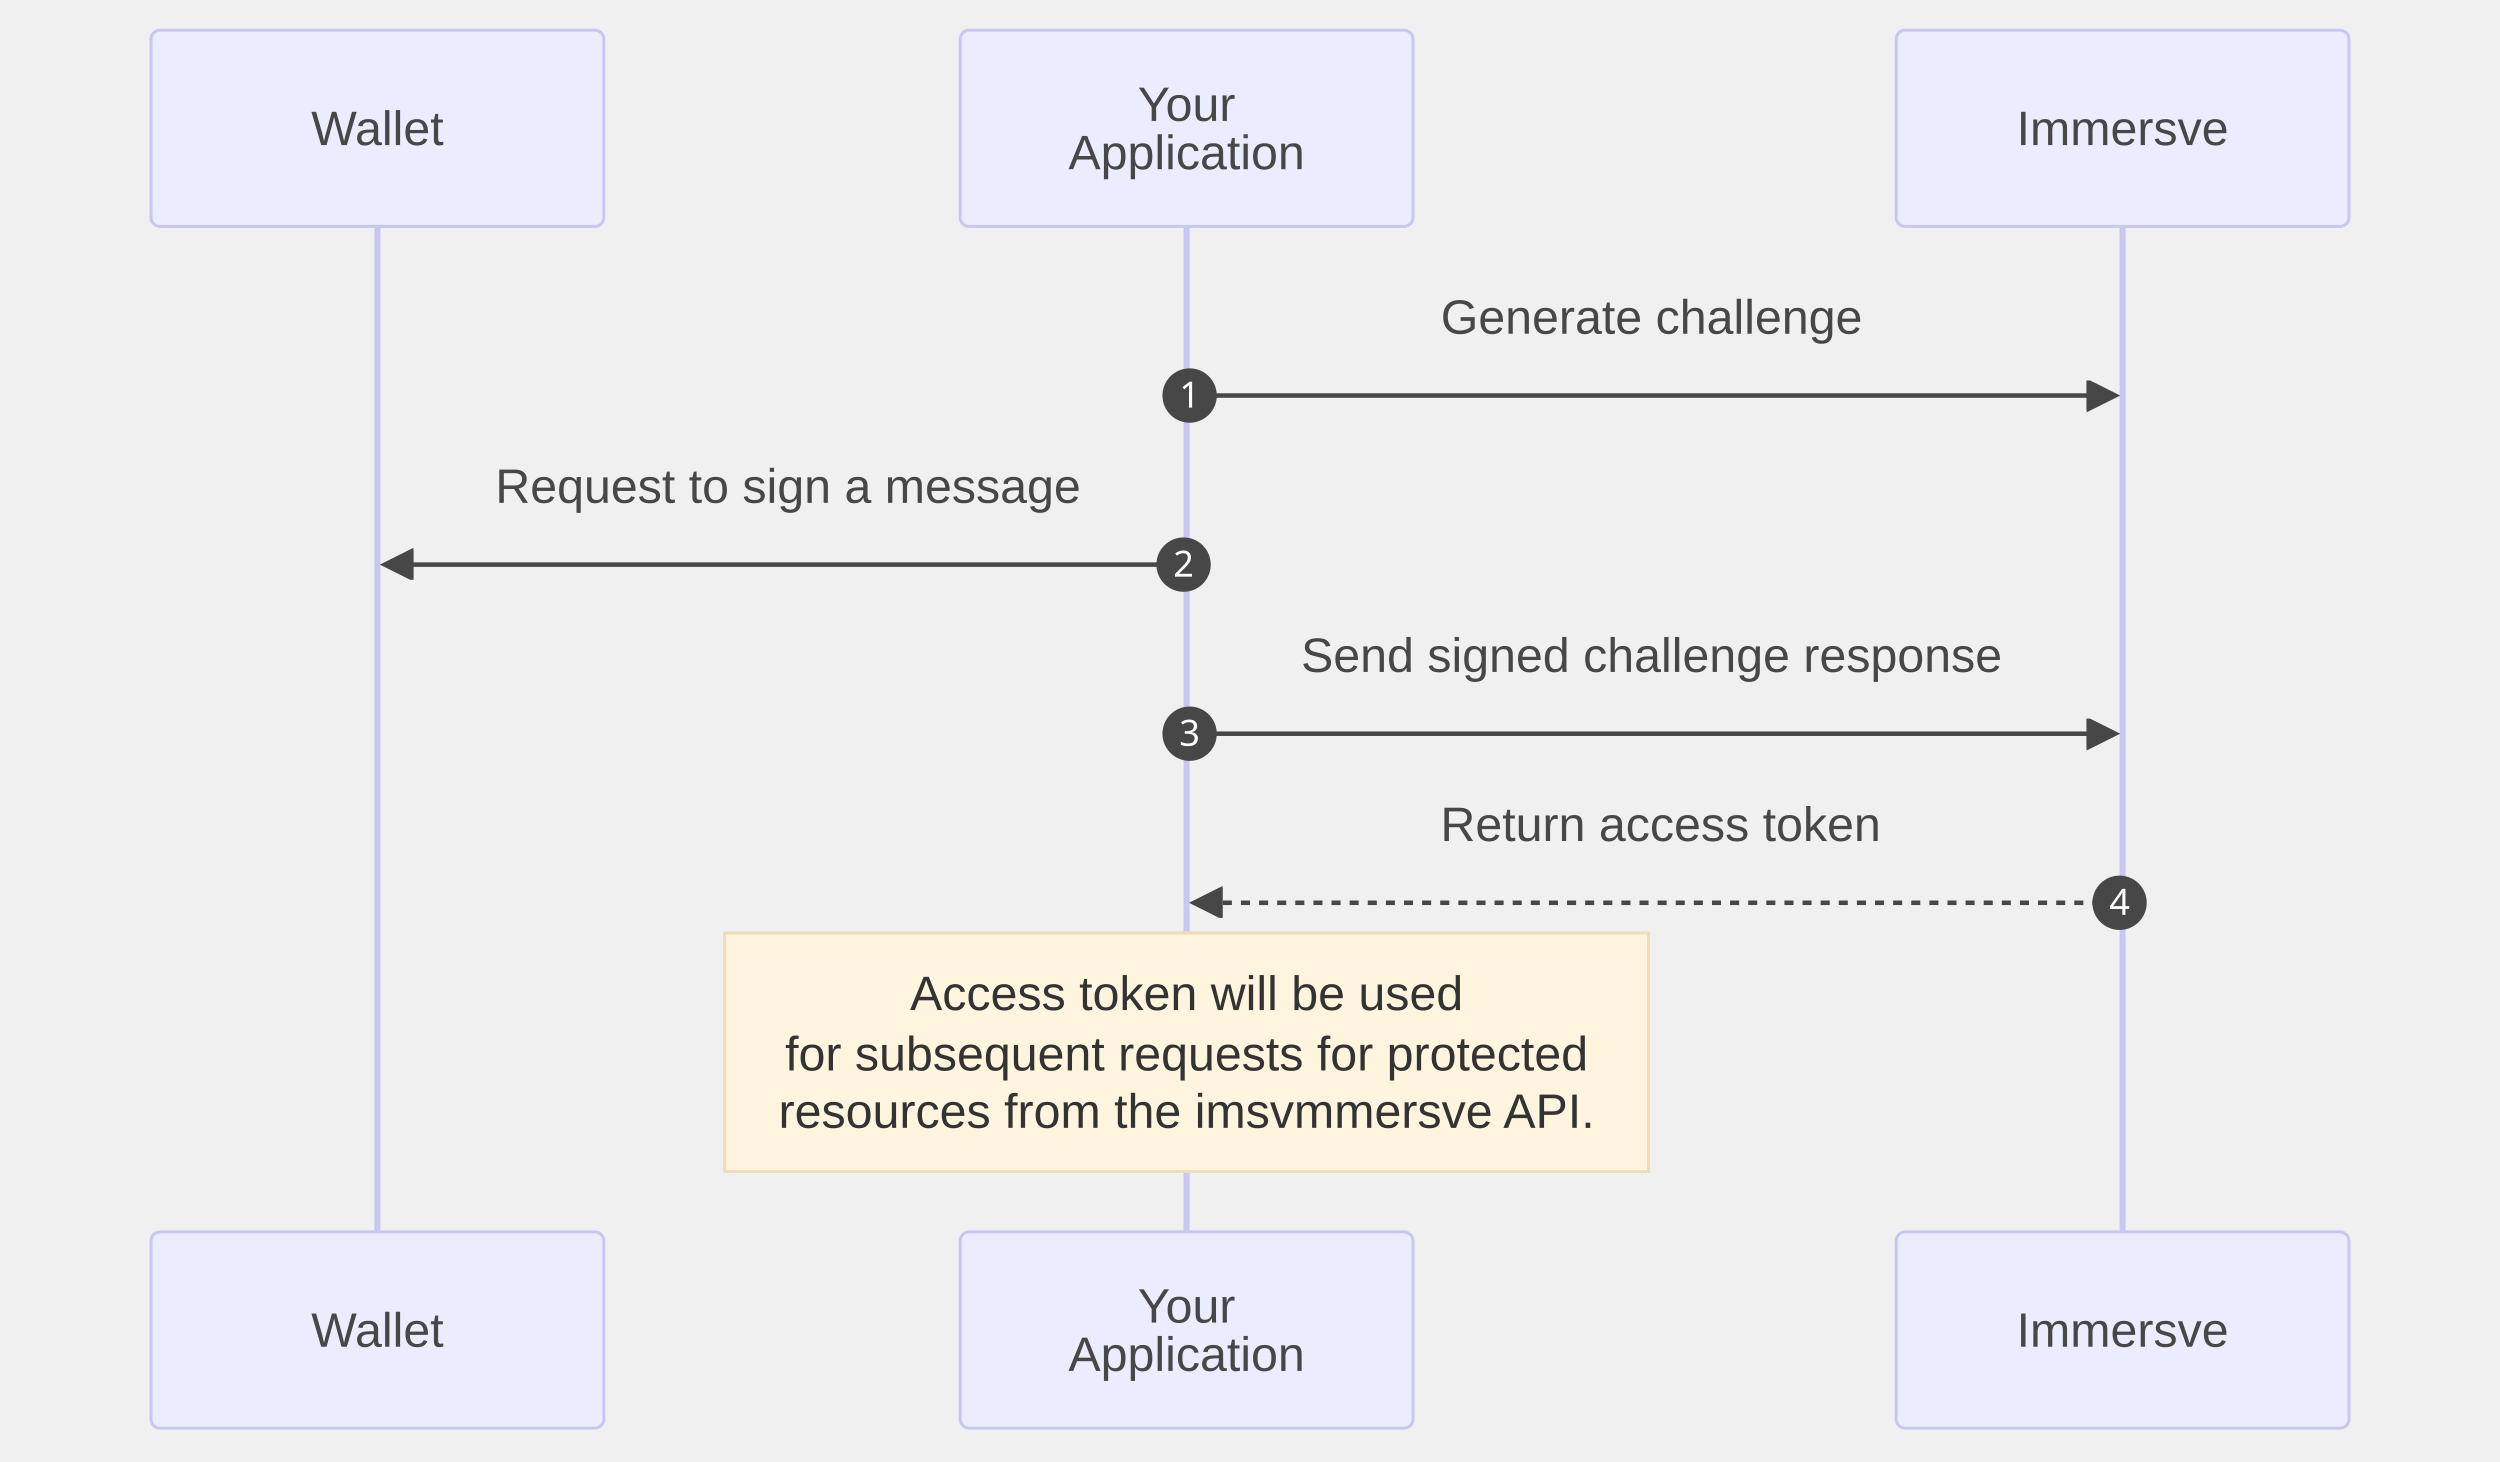
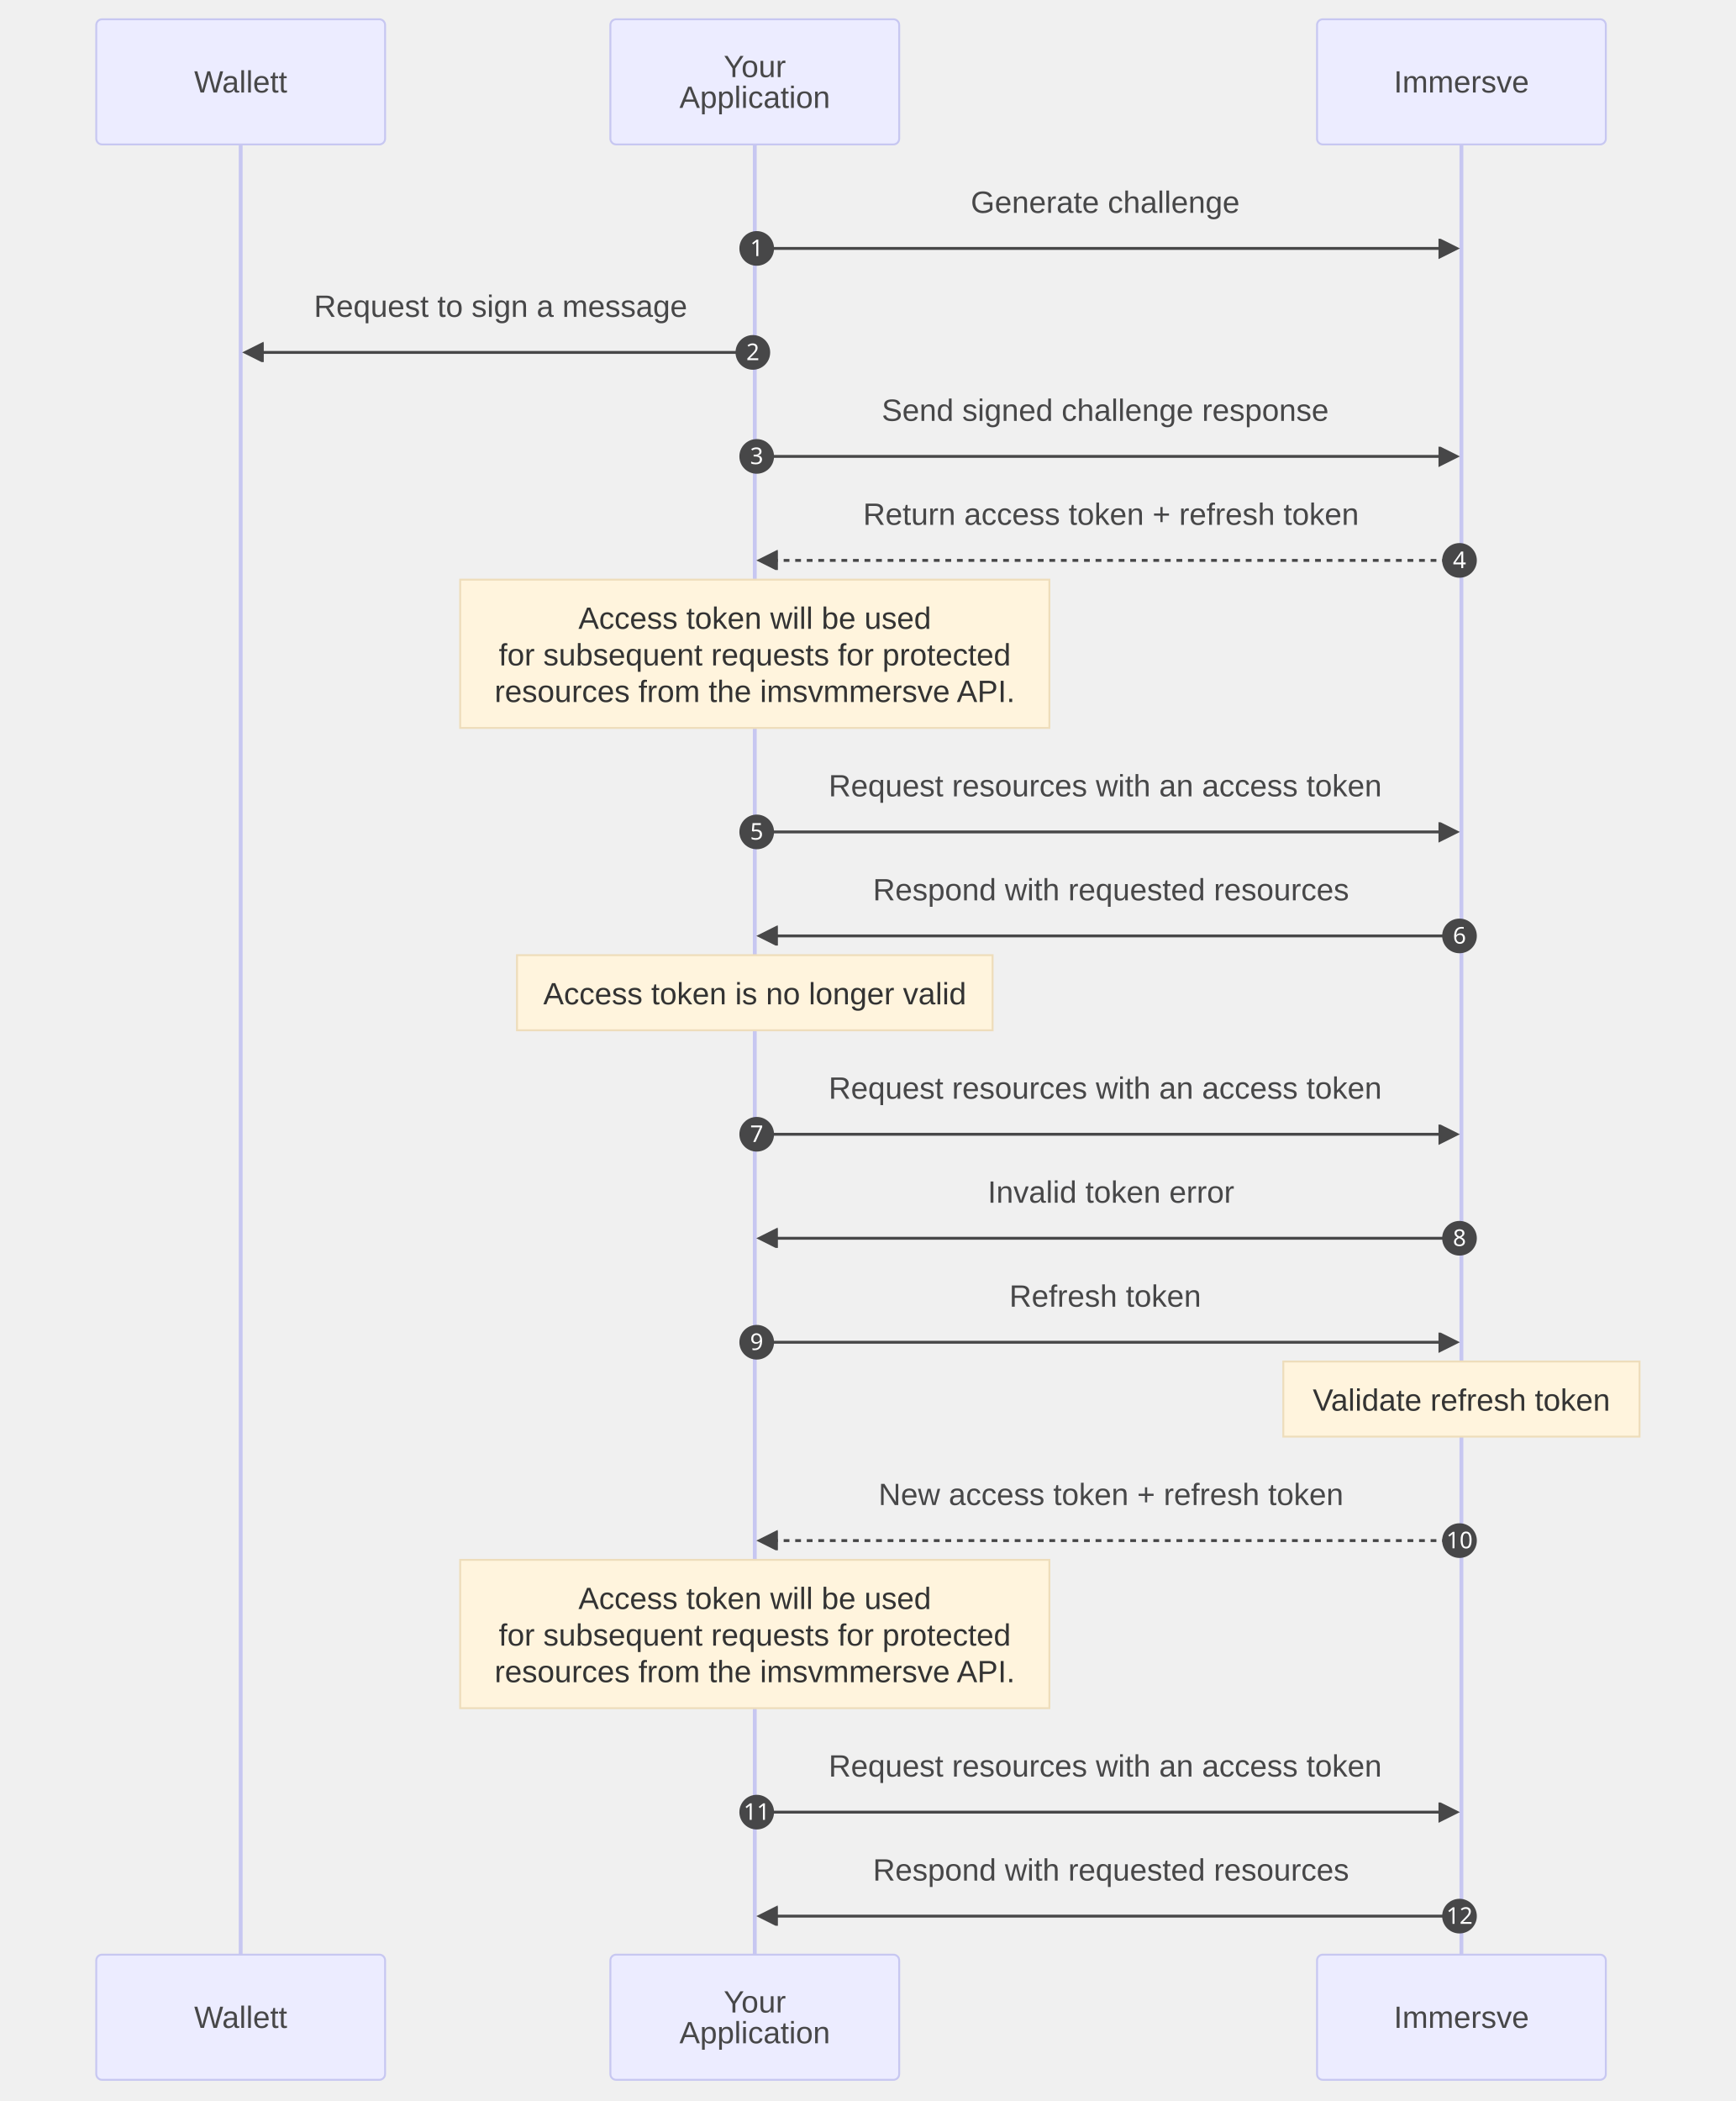
- <svg xmlns="http://www.w3.org/2000/svg" viewBox="-50 -10 828 484" style="max-width: 828px;" width="100%" id="mermaid-svg">
+ <svg xmlns="http://www.w3.org/2000/svg" viewBox="-50 -10 901.5 1091" style="max-width: 901.5px;" width="100%" id="mermaid-svg">
  <g>
-     <rect class="actor" ry="3" rx="3" height="65" width="150" stroke="#666" fill="#eaeaea" y="398" x="578" />
-     <text class="actor" alignment-baseline="central" dominant-baseline="central" style="text-anchor: middle; font-size: 16px; font-weight: 400;" y="430.5" x="653">
-       <tspan dy="0" x="653">Immersve</tspan>
+     <rect class="actor actor-bottom" ry="3" rx="3" height="65" width="150" stroke="#666" fill="#eaeaea" y="1005" x="634" />
+     <text style="text-anchor: middle; font-size: 16px; font-weight: 400;" class="actor" alignment-baseline="central" dominant-baseline="central" y="1037.5" x="709">
+       <tspan dy="0" x="709">Immersve</tspan>
    </text>
  </g>
  <g>
-     <rect class="actor" ry="3" rx="3" height="65" width="150" stroke="#666" fill="#eaeaea" y="398" x="268" />
-     <text class="actor" alignment-baseline="central" dominant-baseline="central" style="text-anchor: middle; font-size: 16px; font-weight: 400;" y="430.5" x="343">
-       <tspan dy="-8" x="343">Your</tspan>
+     <rect class="actor actor-bottom" ry="3" rx="3" height="65" width="150" stroke="#666" fill="#eaeaea" y="1005" x="267" />
+     <text style="text-anchor: middle; font-size: 16px; font-weight: 400;" class="actor" alignment-baseline="central" dominant-baseline="central" y="1037.5" x="342">
+       <tspan dy="-8" x="342">Your</tspan>
    </text>
-     <text class="actor" alignment-baseline="central" dominant-baseline="central" style="text-anchor: middle; font-size: 16px; font-weight: 400;" y="430.5" x="343">
-       <tspan dy="8" x="343">Application</tspan>
+     <text style="text-anchor: middle; font-size: 16px; font-weight: 400;" class="actor" alignment-baseline="central" dominant-baseline="central" y="1037.5" x="342">
+       <tspan dy="8" x="342">Application</tspan>
    </text>
  </g>
  <g>
-     <rect class="actor" ry="3" rx="3" height="65" width="150" stroke="#666" fill="#eaeaea" y="398" x="0" />
-     <text class="actor" alignment-baseline="central" dominant-baseline="central" style="text-anchor: middle; font-size: 16px; font-weight: 400;" y="430.5" x="75">
-       <tspan dy="0" x="75">Wallet</tspan>
+     <rect class="actor actor-bottom" ry="3" rx="3" height="65" width="150" stroke="#666" fill="#eaeaea" y="1005" x="0" />
+     <text style="text-anchor: middle; font-size: 16px; font-weight: 400;" class="actor" alignment-baseline="central" dominant-baseline="central" y="1037.5" x="75">
+       <tspan dy="0" x="75">Wallett</tspan>
    </text>
  </g>
  <g>
-     <line stroke="#999" stroke-width="0.5px" class="200" y2="398" x2="653" y1="5" x1="653" id="actor186" />
-     <g id="root-186">
-       <rect class="actor" ry="3" rx="3" height="65" width="150" stroke="#666" fill="#eaeaea" y="0" x="578" />
-       <text class="actor" alignment-baseline="central" dominant-baseline="central" style="text-anchor: middle; font-size: 16px; font-weight: 400;" y="32.5" x="653">
-         <tspan dy="0" x="653">Immersve</tspan>
+     <line stroke="#999" stroke-width="0.5px" class="200" y2="1005" x2="709" y1="5" x1="709" id="actor20" />
+     <g id="root-20">
+       <rect class="actor actor-top" ry="3" rx="3" height="65" width="150" stroke="#666" fill="#eaeaea" y="0" x="634" />
+       <text style="text-anchor: middle; font-size: 16px; font-weight: 400;" class="actor" alignment-baseline="central" dominant-baseline="central" y="32.5" x="709">
+         <tspan dy="0" x="709">Immersve</tspan>
      </text>
    </g>
  </g>
  <g>
-     <line stroke="#999" stroke-width="0.5px" class="200" y2="398" x2="343" y1="5" x1="343" id="actor185" />
-     <g id="root-185">
-       <rect class="actor" ry="3" rx="3" height="65" width="150" stroke="#666" fill="#eaeaea" y="0" x="268" />
-       <text class="actor" alignment-baseline="central" dominant-baseline="central" style="text-anchor: middle; font-size: 16px; font-weight: 400;" y="32.5" x="343">
-         <tspan dy="-8" x="343">Your</tspan>
+     <line stroke="#999" stroke-width="0.5px" class="200" y2="1005" x2="342" y1="5" x1="342" id="actor19" />
+     <g id="root-19">
+       <rect class="actor actor-top" ry="3" rx="3" height="65" width="150" stroke="#666" fill="#eaeaea" y="0" x="267" />
+       <text style="text-anchor: middle; font-size: 16px; font-weight: 400;" class="actor" alignment-baseline="central" dominant-baseline="central" y="32.5" x="342">
+         <tspan dy="-8" x="342">Your</tspan>
      </text>
-       <text class="actor" alignment-baseline="central" dominant-baseline="central" style="text-anchor: middle; font-size: 16px; font-weight: 400;" y="32.5" x="343">
-         <tspan dy="8" x="343">Application</tspan>
+       <text style="text-anchor: middle; font-size: 16px; font-weight: 400;" class="actor" alignment-baseline="central" dominant-baseline="central" y="32.5" x="342">
+         <tspan dy="8" x="342">Application</tspan>
      </text>
    </g>
  </g>
  <g>
-     <line stroke="#999" stroke-width="0.5px" class="200" y2="398" x2="75" y1="5" x1="75" id="actor184" />
-     <g id="root-184">
-       <rect class="actor" ry="3" rx="3" height="65" width="150" stroke="#666" fill="#eaeaea" y="0" x="0" />
-       <text class="actor" alignment-baseline="central" dominant-baseline="central" style="text-anchor: middle; font-size: 16px; font-weight: 400;" y="32.5" x="75">
-         <tspan dy="0" x="75">Wallet</tspan>
+     <line stroke="#999" stroke-width="0.5px" class="200" y2="1005" x2="75" y1="5" x1="75" id="actor18" />
+     <g id="root-18">
+       <rect class="actor actor-top" ry="3" rx="3" height="65" width="150" stroke="#666" fill="#eaeaea" y="0" x="0" />
+       <text style="text-anchor: middle; font-size: 16px; font-weight: 400;" class="actor" alignment-baseline="central" dominant-baseline="central" y="32.5" x="75">
+         <tspan dy="0" x="75">Wallett</tspan>
      </text>
    </g>
  </g>
  <style>#mermaid-svg{font-family:"trebuchet ms",verdana,arial,sans-serif;font-size:16px;fill:#474748;}#mermaid-svg .error-icon{fill:hsl(60, 100%, 100%);}#mermaid-svg .error-text{fill:#000000;stroke:#000000;}#mermaid-svg .edge-thickness-normal{stroke-width:2px;}#mermaid-svg .edge-thickness-thick{stroke-width:3.5px;}#mermaid-svg .edge-pattern-solid{stroke-dasharray:0;}#mermaid-svg .edge-pattern-dashed{stroke-dasharray:3;}#mermaid-svg .edge-pattern-dotted{stroke-dasharray:2;}#mermaid-svg .marker{fill:#474748;stroke:#474748;}#mermaid-svg .marker.cross{stroke:#474748;}#mermaid-svg svg{font-family:"trebuchet ms",verdana,arial,sans-serif;font-size:16px;}#mermaid-svg .actor{stroke:hsl(240, 60%, 86.275%);fill:#ececff;}#mermaid-svg text.actor&gt;tspan{fill:#474748;stroke:none;}#mermaid-svg .actor-line{stroke:grey;}#mermaid-svg .messageLine0{stroke-width:1.5;stroke-dasharray:none;stroke:#474748;}#mermaid-svg .messageLine1{stroke-width:1.5;stroke-dasharray:2,2;stroke:#474748;}#mermaid-svg #arrowhead path{fill:#474748;stroke:#474748;}#mermaid-svg .sequenceNumber{fill:#fff;}#mermaid-svg #sequencenumber{fill:#474748;}#mermaid-svg #crosshead path{fill:#474748;stroke:#474748;}#mermaid-svg .messageText{fill:#474748;stroke:none;}#mermaid-svg .labelBox{stroke:hsl(240, 60%, 86.275%);fill:#ececff;}#mermaid-svg .labelText,#mermaid-svg .labelText&gt;tspan{fill:#474748;stroke:none;}#mermaid-svg .loopText,#mermaid-svg .loopText&gt;tspan{fill:#474748;stroke:none;}#mermaid-svg .loopLine{stroke-width:2px;stroke-dasharray:2,2;stroke:hsl(240, 60%, 86.275%);fill:hsl(240, 60%, 86.275%);}#mermaid-svg .note{stroke:hsl(40.588, 60%, 83.333%);fill:#fff4dd;}#mermaid-svg .noteText,#mermaid-svg .noteText&gt;tspan{fill:#333;stroke:none;}#mermaid-svg .activation0{fill:#eee;stroke:hsl(0, 0%, 83.333%);}#mermaid-svg .activation1{fill:#eee;stroke:hsl(0, 0%, 83.333%);}#mermaid-svg .activation2{fill:#eee;stroke:hsl(0, 0%, 83.333%);}#mermaid-svg .actorPopupMenu{position:absolute;}#mermaid-svg .actorPopupMenuPanel{position:absolute;fill:#ececff;box-shadow:0px 8px 16px 0px rgba(0,0,0,0.2);filter:drop-shadow(3px 5px 2px rgb(0 0 0 / 0.4));}#mermaid-svg .actor-man line{stroke:hsl(240, 60%, 86.275%);fill:#ececff;}#mermaid-svg .actor-man circle,#mermaid-svg line{stroke:hsl(240, 60%, 86.275%);fill:#ececff;stroke-width:2px;}#mermaid-svg :root{--mermaid-font-family:"trebuchet ms",verdana,arial,sans-serif;}</style>
  <g />
  <defs>
    <symbol height="24" width="24" id="computer">
      <path d="M2 2v13h20v-13h-20zm18 11h-16v-9h16v9zm-10.228 6l.466-1h3.524l.467 1h-4.457zm14.228 3h-24l2-6h2.104l-1.33 4h18.45l-1.297-4h2.073l2 6zm-5-10h-14v-7h14v7z" transform="scale(.5)" />
    </symbol>
  </defs>
  <defs>
    <symbol clip-rule="evenodd" fill-rule="evenodd" id="database">
      <path d="M12.258.001l.256.004.255.005.253.008.251.01.249.012.247.015.246.016.242.019.241.02.239.023.236.024.233.027.231.028.229.031.225.032.223.034.22.036.217.038.214.04.211.041.208.043.205.045.201.046.198.048.194.05.191.051.187.053.183.054.18.056.175.057.172.059.168.06.163.061.16.063.155.064.15.066.074.033.073.033.071.034.07.034.069.035.068.035.067.035.066.035.064.036.064.036.062.036.06.036.06.037.058.037.058.037.055.038.055.038.053.038.052.038.051.039.05.039.048.039.047.039.045.04.044.04.043.04.041.04.04.041.039.041.037.041.036.041.034.041.033.042.032.042.03.042.029.042.027.042.026.043.024.043.023.043.021.043.02.043.018.044.017.043.015.044.013.044.012.044.011.045.009.044.007.045.006.045.004.045.002.045.001.045v17l-.001.045-.002.045-.004.045-.006.045-.007.045-.009.044-.011.045-.012.044-.013.044-.015.044-.017.043-.018.044-.02.043-.021.043-.023.043-.024.043-.026.043-.027.042-.029.042-.03.042-.032.042-.033.042-.034.041-.036.041-.037.041-.039.041-.04.041-.041.04-.043.04-.044.04-.045.04-.047.039-.048.039-.05.039-.051.039-.052.038-.053.038-.055.038-.055.038-.058.037-.058.037-.06.037-.06.036-.062.036-.064.036-.064.036-.066.035-.067.035-.068.035-.069.035-.07.034-.071.034-.073.033-.074.033-.15.066-.155.064-.16.063-.163.061-.168.06-.172.059-.175.057-.18.056-.183.054-.187.053-.191.051-.194.05-.198.048-.201.046-.205.045-.208.043-.211.041-.214.04-.217.038-.22.036-.223.034-.225.032-.229.031-.231.028-.233.027-.236.024-.239.023-.241.02-.242.019-.246.016-.247.015-.249.012-.251.01-.253.008-.255.005-.256.004-.258.001-.258-.001-.256-.004-.255-.005-.253-.008-.251-.01-.249-.012-.247-.015-.245-.016-.243-.019-.241-.02-.238-.023-.236-.024-.234-.027-.231-.028-.228-.031-.226-.032-.223-.034-.22-.036-.217-.038-.214-.04-.211-.041-.208-.043-.204-.045-.201-.046-.198-.048-.195-.05-.19-.051-.187-.053-.184-.054-.179-.056-.176-.057-.172-.059-.167-.06-.164-.061-.159-.063-.155-.064-.151-.066-.074-.033-.072-.033-.072-.034-.07-.034-.069-.035-.068-.035-.067-.035-.066-.035-.064-.036-.063-.036-.062-.036-.061-.036-.06-.037-.058-.037-.057-.037-.056-.038-.055-.038-.053-.038-.052-.038-.051-.039-.049-.039-.049-.039-.046-.039-.046-.04-.044-.04-.043-.04-.041-.04-.04-.041-.039-.041-.037-.041-.036-.041-.034-.041-.033-.042-.032-.042-.03-.042-.029-.042-.027-.042-.026-.043-.024-.043-.023-.043-.021-.043-.02-.043-.018-.044-.017-.043-.015-.044-.013-.044-.012-.044-.011-.045-.009-.044-.007-.045-.006-.045-.004-.045-.002-.045-.001-.045v-17l.001-.045.002-.045.004-.045.006-.045.007-.045.009-.044.011-.045.012-.044.013-.044.015-.044.017-.043.018-.044.02-.043.021-.043.023-.043.024-.043.026-.043.027-.042.029-.042.03-.042.032-.042.033-.042.034-.041.036-.041.037-.041.039-.041.04-.041.041-.04.043-.04.044-.04.046-.04.046-.039.049-.039.049-.039.051-.039.052-.038.053-.038.055-.038.056-.038.057-.037.058-.037.06-.037.061-.036.062-.036.063-.036.064-.036.066-.035.067-.035.068-.035.069-.035.07-.034.072-.034.072-.033.074-.033.151-.066.155-.064.159-.063.164-.061.167-.06.172-.059.176-.057.179-.056.184-.054.187-.053.19-.051.195-.05.198-.048.201-.046.204-.045.208-.043.211-.041.214-.04.217-.038.22-.036.223-.034.226-.032.228-.031.231-.028.234-.027.236-.024.238-.023.241-.02.243-.019.245-.016.247-.015.249-.012.251-.01.253-.008.255-.005.256-.004.258-.001.258.001zm-9.258 20.499v.01l.001.021.003.021.004.022.005.021.006.022.007.022.009.023.01.022.011.023.012.023.013.023.015.023.016.024.017.023.018.024.019.024.021.024.022.025.023.024.024.025.052.049.056.05.061.051.066.051.07.051.075.051.079.052.084.052.088.052.092.052.097.052.102.051.105.052.11.052.114.051.119.051.123.051.127.05.131.05.135.05.139.048.144.049.147.047.152.047.155.047.16.045.163.045.167.043.171.043.176.041.178.041.183.039.187.039.19.037.194.035.197.035.202.033.204.031.209.03.212.029.216.027.219.025.222.024.226.021.23.02.233.018.236.016.24.015.243.012.246.01.249.008.253.005.256.004.259.001.26-.001.257-.004.254-.005.25-.008.247-.011.244-.012.241-.014.237-.016.233-.018.231-.021.226-.021.224-.024.22-.026.216-.027.212-.028.21-.031.205-.031.202-.034.198-.034.194-.036.191-.037.187-.039.183-.04.179-.04.175-.042.172-.043.168-.044.163-.045.16-.046.155-.046.152-.047.148-.048.143-.049.139-.049.136-.05.131-.05.126-.05.123-.051.118-.052.114-.051.11-.052.106-.052.101-.052.096-.052.092-.052.088-.053.083-.051.079-.052.074-.052.07-.051.065-.051.06-.051.056-.05.051-.05.023-.024.023-.025.021-.024.02-.024.019-.024.018-.024.017-.024.015-.023.014-.024.013-.023.012-.023.01-.023.01-.022.008-.022.006-.022.006-.022.004-.022.004-.021.001-.021.001-.021v-4.127l-.077.055-.08.053-.083.054-.085.053-.087.052-.09.052-.093.051-.095.05-.097.05-.1.049-.102.049-.105.048-.106.047-.109.047-.111.046-.114.045-.115.045-.118.044-.12.043-.122.042-.124.042-.126.041-.128.04-.13.04-.132.038-.134.038-.135.037-.138.037-.139.035-.142.035-.143.034-.144.033-.147.032-.148.031-.15.03-.151.03-.153.029-.154.027-.156.027-.158.026-.159.025-.161.024-.162.023-.163.022-.165.021-.166.02-.167.019-.169.018-.169.017-.171.016-.173.015-.173.014-.175.013-.175.012-.177.011-.178.01-.179.008-.179.008-.181.006-.182.005-.182.004-.184.003-.184.002h-.37l-.184-.002-.184-.003-.182-.004-.182-.005-.181-.006-.179-.008-.179-.008-.178-.01-.176-.011-.176-.012-.175-.013-.173-.014-.172-.015-.171-.016-.17-.017-.169-.018-.167-.019-.166-.02-.165-.021-.163-.022-.162-.023-.161-.024-.159-.025-.157-.026-.156-.027-.155-.027-.153-.029-.151-.03-.15-.03-.148-.031-.146-.032-.145-.033-.143-.034-.141-.035-.14-.035-.137-.037-.136-.037-.134-.038-.132-.038-.13-.04-.128-.04-.126-.041-.124-.042-.122-.042-.12-.044-.117-.043-.116-.045-.113-.045-.112-.046-.109-.047-.106-.047-.105-.048-.102-.049-.1-.049-.097-.05-.095-.05-.093-.052-.09-.051-.087-.052-.085-.053-.083-.054-.08-.054-.077-.054v4.127zm0-5.654v.011l.001.021.003.021.004.021.005.022.006.022.007.022.009.022.01.022.011.023.012.023.013.023.015.024.016.023.017.024.018.024.019.024.021.024.022.024.023.025.024.024.052.05.056.05.061.05.066.051.07.051.075.052.079.051.084.052.088.052.092.052.097.052.102.052.105.052.11.051.114.051.119.052.123.05.127.051.131.05.135.049.139.049.144.048.147.048.152.047.155.046.16.045.163.045.167.044.171.042.176.042.178.04.183.04.187.038.19.037.194.036.197.034.202.033.204.032.209.03.212.028.216.027.219.025.222.024.226.022.23.02.233.018.236.016.24.014.243.012.246.01.249.008.253.006.256.003.259.001.26-.001.257-.003.254-.006.25-.008.247-.01.244-.012.241-.015.237-.016.233-.018.231-.02.226-.022.224-.024.22-.025.216-.027.212-.029.21-.03.205-.032.202-.033.198-.035.194-.036.191-.037.187-.039.183-.039.179-.041.175-.042.172-.043.168-.044.163-.045.16-.045.155-.047.152-.047.148-.048.143-.048.139-.05.136-.049.131-.05.126-.051.123-.051.118-.051.114-.052.11-.052.106-.052.101-.052.096-.052.092-.052.088-.052.083-.052.079-.052.074-.051.07-.052.065-.051.06-.05.056-.051.051-.049.023-.025.023-.024.021-.025.02-.024.019-.024.018-.024.017-.024.015-.023.014-.023.013-.024.012-.022.01-.023.01-.023.008-.022.006-.022.006-.022.004-.021.004-.022.001-.021.001-.021v-4.139l-.077.054-.08.054-.083.054-.085.052-.087.053-.09.051-.093.051-.095.051-.097.05-.1.049-.102.049-.105.048-.106.047-.109.047-.111.046-.114.045-.115.044-.118.044-.12.044-.122.042-.124.042-.126.041-.128.04-.13.039-.132.039-.134.038-.135.037-.138.036-.139.036-.142.035-.143.033-.144.033-.147.033-.148.031-.15.03-.151.03-.153.028-.154.028-.156.027-.158.026-.159.025-.161.024-.162.023-.163.022-.165.021-.166.02-.167.019-.169.018-.169.017-.171.016-.173.015-.173.014-.175.013-.175.012-.177.011-.178.009-.179.009-.179.007-.181.007-.182.005-.182.004-.184.003-.184.002h-.37l-.184-.002-.184-.003-.182-.004-.182-.005-.181-.007-.179-.007-.179-.009-.178-.009-.176-.011-.176-.012-.175-.013-.173-.014-.172-.015-.171-.016-.17-.017-.169-.018-.167-.019-.166-.02-.165-.021-.163-.022-.162-.023-.161-.024-.159-.025-.157-.026-.156-.027-.155-.028-.153-.028-.151-.03-.15-.03-.148-.031-.146-.033-.145-.033-.143-.033-.141-.035-.14-.036-.137-.036-.136-.037-.134-.038-.132-.039-.13-.039-.128-.04-.126-.041-.124-.042-.122-.043-.12-.043-.117-.044-.116-.044-.113-.046-.112-.046-.109-.046-.106-.047-.105-.048-.102-.049-.1-.049-.097-.05-.095-.051-.093-.051-.09-.051-.087-.053-.085-.052-.083-.054-.08-.054-.077-.054v4.139zm0-5.666v.011l.001.02.003.022.004.021.005.022.006.021.007.022.009.023.01.022.011.023.012.023.013.023.015.023.016.024.017.024.018.023.019.024.021.025.022.024.023.024.024.025.052.05.056.05.061.05.066.051.07.051.075.052.079.051.084.052.088.052.092.052.097.052.102.052.105.051.11.052.114.051.119.051.123.051.127.05.131.05.135.05.139.049.144.048.147.048.152.047.155.046.16.045.163.045.167.043.171.043.176.042.178.04.183.04.187.038.19.037.194.036.197.034.202.033.204.032.209.03.212.028.216.027.219.025.222.024.226.021.23.02.233.018.236.017.24.014.243.012.246.01.249.008.253.006.256.003.259.001.26-.001.257-.003.254-.006.25-.008.247-.01.244-.013.241-.014.237-.016.233-.018.231-.02.226-.022.224-.024.22-.025.216-.027.212-.029.21-.03.205-.032.202-.033.198-.035.194-.036.191-.037.187-.039.183-.039.179-.041.175-.042.172-.043.168-.044.163-.045.16-.045.155-.047.152-.047.148-.048.143-.049.139-.049.136-.049.131-.051.126-.05.123-.051.118-.052.114-.051.11-.052.106-.052.101-.052.096-.052.092-.052.088-.052.083-.052.079-.052.074-.052.07-.051.065-.051.06-.051.056-.05.051-.049.023-.025.023-.025.021-.024.02-.024.019-.024.018-.024.017-.024.015-.023.014-.024.013-.023.012-.023.01-.022.01-.023.008-.022.006-.022.006-.022.004-.022.004-.021.001-.021.001-.021v-4.153l-.077.054-.08.054-.083.053-.085.053-.087.053-.09.051-.093.051-.095.051-.097.05-.1.049-.102.048-.105.048-.106.048-.109.046-.111.046-.114.046-.115.044-.118.044-.12.043-.122.043-.124.042-.126.041-.128.04-.13.039-.132.039-.134.038-.135.037-.138.036-.139.036-.142.034-.143.034-.144.033-.147.032-.148.032-.15.03-.151.03-.153.028-.154.028-.156.027-.158.026-.159.024-.161.024-.162.023-.163.023-.165.021-.166.02-.167.019-.169.018-.169.017-.171.016-.173.015-.173.014-.175.013-.175.012-.177.01-.178.01-.179.009-.179.007-.181.006-.182.006-.182.004-.184.003-.184.001-.185.001-.185-.001-.184-.001-.184-.003-.182-.004-.182-.006-.181-.006-.179-.007-.179-.009-.178-.01-.176-.01-.176-.012-.175-.013-.173-.014-.172-.015-.171-.016-.17-.017-.169-.018-.167-.019-.166-.02-.165-.021-.163-.023-.162-.023-.161-.024-.159-.024-.157-.026-.156-.027-.155-.028-.153-.028-.151-.03-.15-.03-.148-.032-.146-.032-.145-.033-.143-.034-.141-.034-.14-.036-.137-.036-.136-.037-.134-.038-.132-.039-.13-.039-.128-.041-.126-.041-.124-.041-.122-.043-.12-.043-.117-.044-.116-.044-.113-.046-.112-.046-.109-.046-.106-.048-.105-.048-.102-.048-.1-.05-.097-.049-.095-.051-.093-.051-.09-.052-.087-.052-.085-.053-.083-.053-.08-.054-.077-.054v4.153zm8.74-8.179l-.257.004-.254.005-.25.008-.247.011-.244.012-.241.014-.237.016-.233.018-.231.021-.226.022-.224.023-.22.026-.216.027-.212.028-.21.031-.205.032-.202.033-.198.034-.194.036-.191.038-.187.038-.183.04-.179.041-.175.042-.172.043-.168.043-.163.045-.16.046-.155.046-.152.048-.148.048-.143.048-.139.049-.136.05-.131.05-.126.051-.123.051-.118.051-.114.052-.11.052-.106.052-.101.052-.096.052-.092.052-.088.052-.083.052-.079.052-.074.051-.07.052-.065.051-.06.05-.056.05-.051.05-.023.025-.023.024-.021.024-.02.025-.019.024-.018.024-.017.023-.015.024-.014.023-.013.023-.012.023-.01.023-.01.022-.008.022-.006.023-.006.021-.004.022-.004.021-.001.021-.001.021.001.021.001.021.004.021.004.022.006.021.006.023.008.022.01.022.01.023.012.023.013.023.014.023.015.024.017.023.018.024.019.024.02.025.021.024.023.024.023.025.051.05.056.05.06.05.065.051.07.052.074.051.079.052.083.052.088.052.092.052.096.052.101.052.106.052.11.052.114.052.118.051.123.051.126.051.131.05.136.05.139.049.143.048.148.048.152.048.155.046.16.046.163.045.168.043.172.043.175.042.179.041.183.04.187.038.191.038.194.036.198.034.202.033.205.032.21.031.212.028.216.027.22.026.224.023.226.022.231.021.233.018.237.016.241.014.244.012.247.011.25.008.254.005.257.004.26.001.26-.001.257-.004.254-.005.25-.008.247-.011.244-.012.241-.014.237-.016.233-.018.231-.021.226-.022.224-.023.22-.026.216-.027.212-.028.21-.031.205-.032.202-.033.198-.034.194-.036.191-.038.187-.038.183-.04.179-.041.175-.042.172-.043.168-.043.163-.045.16-.046.155-.046.152-.048.148-.048.143-.048.139-.049.136-.05.131-.05.126-.051.123-.051.118-.051.114-.052.11-.052.106-.052.101-.052.096-.052.092-.052.088-.052.083-.052.079-.052.074-.051.07-.052.065-.051.06-.05.056-.05.051-.05.023-.025.023-.024.021-.024.02-.025.019-.024.018-.024.017-.023.015-.024.014-.023.013-.023.012-.023.01-.023.01-.022.008-.022.006-.023.006-.021.004-.022.004-.021.001-.021.001-.021-.001-.021-.001-.021-.004-.021-.004-.022-.006-.021-.006-.023-.008-.022-.01-.022-.01-.023-.012-.023-.013-.023-.014-.023-.015-.024-.017-.023-.018-.024-.019-.024-.02-.025-.021-.024-.023-.024-.023-.025-.051-.05-.056-.05-.06-.05-.065-.051-.07-.052-.074-.051-.079-.052-.083-.052-.088-.052-.092-.052-.096-.052-.101-.052-.106-.052-.11-.052-.114-.052-.118-.051-.123-.051-.126-.051-.131-.05-.136-.05-.139-.049-.143-.048-.148-.048-.152-.048-.155-.046-.16-.046-.163-.045-.168-.043-.172-.043-.175-.042-.179-.041-.183-.04-.187-.038-.191-.038-.194-.036-.198-.034-.202-.033-.205-.032-.21-.031-.212-.028-.216-.027-.22-.026-.224-.023-.226-.022-.231-.021-.233-.018-.237-.016-.241-.014-.244-.012-.247-.011-.25-.008-.254-.005-.257-.004-.26-.001-.26.001z" transform="scale(.5)" />
    </symbol>
  </defs>
  <defs>
    <symbol height="24" width="24" id="clock">
      <path d="M12 2c5.514 0 10 4.486 10 10s-4.486 10-10 10-10-4.486-10-10 4.486-10 10-10zm0-2c-6.627 0-12 5.373-12 12s5.373 12 12 12 12-5.373 12-12-5.373-12-12-12zm5.848 12.459c.202.038.202.333.001.372-1.907.361-6.045 1.111-6.547 1.111-.719 0-1.301-.582-1.301-1.301 0-.512.77-5.447 1.125-7.445.034-.192.312-.181.343.014l.985 6.238 5.394 1.011z" transform="scale(.5)" />
    </symbol>
  </defs>
  <defs>
    <marker orient="auto" markerHeight="12" markerWidth="12" markerUnits="userSpaceOnUse" refY="5" refX="7.9" id="arrowhead">
      <path d="M 0 0 L 10 5 L 0 10 z" />
    </marker>
  </defs>
  <defs>
    <marker refY="4.5" refX="4" orient="auto" markerHeight="8" markerWidth="15" id="crosshead">
-       <path d="M 1,2 L 6,7 M 6,2 L 1,7" stroke-width="1pt" style="stroke-dasharray: 0px, 0px;" stroke="#000000" fill="none" />
+       <path style="stroke-dasharray: 0, 0;" d="M 1,2 L 6,7 M 6,2 L 1,7" stroke-width="1pt" stroke="#000000" fill="none" />
    </marker>
  </defs>
  <defs>
    <marker orient="auto" markerHeight="28" markerWidth="20" refY="7" refX="15.5" id="filled-head">
      <path d="M 18,7 L9,13 L14,7 L9,1 Z" />
    </marker>
  </defs>
  <defs>
    <marker orient="auto" markerHeight="40" markerWidth="60" refY="15" refX="15" id="sequencenumber">
      <circle r="6" cy="15" cx="15" />
    </marker>
  </defs>
  <g>
-     <rect class="note" ry="0" rx="0" height="79" width="306" stroke="#666" fill="#EDF2AE" y="299" x="190" />
-     <text dy="1em" class="noteText" style="font-size: 16px; font-weight: 400;" alignment-baseline="middle" dominant-baseline="middle" text-anchor="middle" y="304" x="343">
-       <tspan x="343">Access token will be used</tspan>
+     <rect class="note" ry="0" rx="0" height="77" width="306" stroke="#666" fill="#EDF2AE" y="291" x="189" />
+     <text style="font-size: 16px; font-weight: 400;" dy="1em" class="noteText" alignment-baseline="middle" dominant-baseline="middle" text-anchor="middle" y="296" x="342">
+       <tspan x="342">Access token will be used</tspan>
    </text>
-     <text dy="1em" class="noteText" style="font-size: 16px; font-weight: 400;" alignment-baseline="middle" dominant-baseline="middle" text-anchor="middle" y="324" x="343">
-       <tspan x="343"> for subsequent requests for protected</tspan>
+     <text style="font-size: 16px; font-weight: 400;" dy="1em" class="noteText" alignment-baseline="middle" dominant-baseline="middle" text-anchor="middle" y="315" x="342">
+       <tspan x="342"> for subsequent requests for protected</tspan>
    </text>
-     <text dy="1em" class="noteText" style="font-size: 16px; font-weight: 400;" alignment-baseline="middle" dominant-baseline="middle" text-anchor="middle" y="343" x="343">
-       <tspan x="343"> resources from the imsvmmersve API.</tspan>
+     <text style="font-size: 16px; font-weight: 400;" dy="1em" class="noteText" alignment-baseline="middle" dominant-baseline="middle" text-anchor="middle" y="334" x="342">
+       <tspan x="342"> resources from the imsvmmersve API.</tspan>
    </text>
  </g>
-   <text dy="1em" class="messageText" style="font-size: 16px; font-weight: 400;" alignment-baseline="middle" dominant-baseline="middle" text-anchor="middle" y="80" x="497">Generate challenge</text>
-   <line marker-start="url(#sequencenumber)" marker-end="url(#arrowhead)" style="fill: none;" stroke="none" stroke-width="2" class="messageLine0" y2="121" x2="649" y1="121" x1="344" />
-   <text class="sequenceNumber" text-anchor="middle" font-size="12px" font-family="sans-serif" y="125" x="344">1</text>
-   <text dy="1em" class="messageText" style="font-size: 16px; font-weight: 400;" alignment-baseline="middle" dominant-baseline="middle" text-anchor="middle" y="136" x="211">Request to sign a message</text>
-   <line marker-start="url(#sequencenumber)" marker-end="url(#arrowhead)" style="fill: none;" stroke="none" stroke-width="2" class="messageLine0" y2="177" x2="79" y1="177" x1="342" />
-   <text class="sequenceNumber" text-anchor="middle" font-size="12px" font-family="sans-serif" y="181" x="342">2</text>
-   <text dy="1em" class="messageText" style="font-size: 16px; font-weight: 400;" alignment-baseline="middle" dominant-baseline="middle" text-anchor="middle" y="192" x="497">Send signed challenge response</text>
-   <line marker-start="url(#sequencenumber)" marker-end="url(#arrowhead)" style="fill: none;" stroke="none" stroke-width="2" class="messageLine0" y2="233" x2="649" y1="233" x1="344" />
-   <text class="sequenceNumber" text-anchor="middle" font-size="12px" font-family="sans-serif" y="237" x="344">3</text>
-   <text dy="1em" class="messageText" style="font-size: 16px; font-weight: 400;" alignment-baseline="middle" dominant-baseline="middle" text-anchor="middle" y="248" x="500">Return access token</text>
-   <line marker-start="url(#sequencenumber)" marker-end="url(#arrowhead)" stroke="none" stroke-width="2" class="messageLine1" style="stroke-dasharray: 3px, 3px; fill: none;" y2="289" x2="347" y1="289" x1="652" />
-   <text class="sequenceNumber" text-anchor="middle" font-size="12px" font-family="sans-serif" y="293" x="652">4</text>
+   <g>
+     <rect class="note" ry="0" rx="0" height="39" width="247" stroke="#666" fill="#EDF2AE" y="486" x="218.5" />
+     <text style="font-size: 16px; font-weight: 400;" dy="1em" class="noteText" alignment-baseline="middle" dominant-baseline="middle" text-anchor="middle" y="491" x="342">
+       <tspan x="342">Access token is no longer valid</tspan>
+     </text>
+   </g>
+   <g>
+     <rect class="note" ry="0" rx="0" height="39" width="185" stroke="#666" fill="#EDF2AE" y="697" x="616.5" />
+     <text style="font-size: 16px; font-weight: 400;" dy="1em" class="noteText" alignment-baseline="middle" dominant-baseline="middle" text-anchor="middle" y="702" x="709">
+       <tspan x="709">Validate refresh token</tspan>
+     </text>
+   </g>
+   <g>
+     <rect class="note" ry="0" rx="0" height="77" width="306" stroke="#666" fill="#EDF2AE" y="800" x="189" />
+     <text style="font-size: 16px; font-weight: 400;" dy="1em" class="noteText" alignment-baseline="middle" dominant-baseline="middle" text-anchor="middle" y="805" x="342">
+       <tspan x="342">Access token will be used</tspan>
+     </text>
+     <text style="font-size: 16px; font-weight: 400;" dy="1em" class="noteText" alignment-baseline="middle" dominant-baseline="middle" text-anchor="middle" y="824" x="342">
+       <tspan x="342"> for subsequent requests for protected</tspan>
+     </text>
+     <text style="font-size: 16px; font-weight: 400;" dy="1em" class="noteText" alignment-baseline="middle" dominant-baseline="middle" text-anchor="middle" y="843" x="342">
+       <tspan x="342"> resources from the imsvmmersve API.</tspan>
+     </text>
+   </g>
+   <text style="font-size: 16px; font-weight: 400;" dy="1em" class="messageText" alignment-baseline="middle" dominant-baseline="middle" text-anchor="middle" y="80" x="524">Generate challenge</text>
+   <line style="fill: none;" marker-start="url(#sequencenumber)" marker-end="url(#arrowhead)" stroke="none" stroke-width="2" class="messageLine0" y2="119" x2="705" y1="119" x1="343" />
+   <text class="sequenceNumber" text-anchor="middle" font-size="12px" font-family="sans-serif" y="123" x="343">1</text>
+   <text style="font-size: 16px; font-weight: 400;" dy="1em" class="messageText" alignment-baseline="middle" dominant-baseline="middle" text-anchor="middle" y="134" x="210">Request to sign a message</text>
+   <line style="fill: none;" marker-start="url(#sequencenumber)" marker-end="url(#arrowhead)" stroke="none" stroke-width="2" class="messageLine0" y2="173" x2="79" y1="173" x1="341" />
+   <text class="sequenceNumber" text-anchor="middle" font-size="12px" font-family="sans-serif" y="177" x="341">2</text>
+   <text style="font-size: 16px; font-weight: 400;" dy="1em" class="messageText" alignment-baseline="middle" dominant-baseline="middle" text-anchor="middle" y="188" x="524">Send signed challenge response</text>
+   <line style="fill: none;" marker-start="url(#sequencenumber)" marker-end="url(#arrowhead)" stroke="none" stroke-width="2" class="messageLine0" y2="227" x2="705" y1="227" x1="343" />
+   <text class="sequenceNumber" text-anchor="middle" font-size="12px" font-family="sans-serif" y="231" x="343">3</text>
+   <text style="font-size: 16px; font-weight: 400;" dy="1em" class="messageText" alignment-baseline="middle" dominant-baseline="middle" text-anchor="middle" y="242" x="527">Return access token + refresh token</text>
+   <line style="stroke-dasharray: 3, 3; fill: none;" marker-start="url(#sequencenumber)" marker-end="url(#arrowhead)" stroke="none" stroke-width="2" class="messageLine1" y2="281" x2="346" y1="281" x1="708" />
+   <text class="sequenceNumber" text-anchor="middle" font-size="12px" font-family="sans-serif" y="285" x="708">4</text>
+   <text style="font-size: 16px; font-weight: 400;" dy="1em" class="messageText" alignment-baseline="middle" dominant-baseline="middle" text-anchor="middle" y="383" x="524">Request resources with an access token</text>
+   <line style="fill: none;" marker-start="url(#sequencenumber)" marker-end="url(#arrowhead)" stroke="none" stroke-width="2" class="messageLine0" y2="422" x2="705" y1="422" x1="343" />
+   <text class="sequenceNumber" text-anchor="middle" font-size="12px" font-family="sans-serif" y="426" x="343">5</text>
+   <text style="font-size: 16px; font-weight: 400;" dy="1em" class="messageText" alignment-baseline="middle" dominant-baseline="middle" text-anchor="middle" y="437" x="527">Respond with requested resources</text>
+   <line style="fill: none;" marker-start="url(#sequencenumber)" marker-end="url(#arrowhead)" stroke="none" stroke-width="2" class="messageLine0" y2="476" x2="346" y1="476" x1="708" />
+   <text class="sequenceNumber" text-anchor="middle" font-size="12px" font-family="sans-serif" y="480" x="708">6</text>
+   <text style="font-size: 16px; font-weight: 400;" dy="1em" class="messageText" alignment-baseline="middle" dominant-baseline="middle" text-anchor="middle" y="540" x="524">Request resources with an access token</text>
+   <line style="fill: none;" marker-start="url(#sequencenumber)" marker-end="url(#arrowhead)" stroke="none" stroke-width="2" class="messageLine0" y2="579" x2="705" y1="579" x1="343" />
+   <text class="sequenceNumber" text-anchor="middle" font-size="12px" font-family="sans-serif" y="583" x="343">7</text>
+   <text style="font-size: 16px; font-weight: 400;" dy="1em" class="messageText" alignment-baseline="middle" dominant-baseline="middle" text-anchor="middle" y="594" x="527">Invalid token error</text>
+   <line style="fill: none;" marker-start="url(#sequencenumber)" marker-end="url(#arrowhead)" stroke="none" stroke-width="2" class="messageLine0" y2="633" x2="346" y1="633" x1="708" />
+   <text class="sequenceNumber" text-anchor="middle" font-size="12px" font-family="sans-serif" y="637" x="708">8</text>
+   <text style="font-size: 16px; font-weight: 400;" dy="1em" class="messageText" alignment-baseline="middle" dominant-baseline="middle" text-anchor="middle" y="648" x="524">Refresh token</text>
+   <line style="fill: none;" marker-start="url(#sequencenumber)" marker-end="url(#arrowhead)" stroke="none" stroke-width="2" class="messageLine0" y2="687" x2="705" y1="687" x1="343" />
+   <text class="sequenceNumber" text-anchor="middle" font-size="12px" font-family="sans-serif" y="691" x="343">9</text>
+   <text style="font-size: 16px; font-weight: 400;" dy="1em" class="messageText" alignment-baseline="middle" dominant-baseline="middle" text-anchor="middle" y="751" x="527">New access token + refresh token</text>
+   <line style="stroke-dasharray: 3, 3; fill: none;" marker-start="url(#sequencenumber)" marker-end="url(#arrowhead)" stroke="none" stroke-width="2" class="messageLine1" y2="790" x2="346" y1="790" x1="708" />
+   <text class="sequenceNumber" text-anchor="middle" font-size="12px" font-family="sans-serif" y="794" x="708">10</text>
+   <text style="font-size: 16px; font-weight: 400;" dy="1em" class="messageText" alignment-baseline="middle" dominant-baseline="middle" text-anchor="middle" y="892" x="524">Request resources with an access token</text>
+   <line style="fill: none;" marker-start="url(#sequencenumber)" marker-end="url(#arrowhead)" stroke="none" stroke-width="2" class="messageLine0" y2="931" x2="705" y1="931" x1="343" />
+   <text class="sequenceNumber" text-anchor="middle" font-size="12px" font-family="sans-serif" y="935" x="343">11</text>
+   <text style="font-size: 16px; font-weight: 400;" dy="1em" class="messageText" alignment-baseline="middle" dominant-baseline="middle" text-anchor="middle" y="946" x="527">Respond with requested resources</text>
+   <line style="fill: none;" marker-start="url(#sequencenumber)" marker-end="url(#arrowhead)" stroke="none" stroke-width="2" class="messageLine0" y2="985" x2="346" y1="985" x1="708" />
+   <text class="sequenceNumber" text-anchor="middle" font-size="12px" font-family="sans-serif" y="989" x="708">12</text>
</svg>
